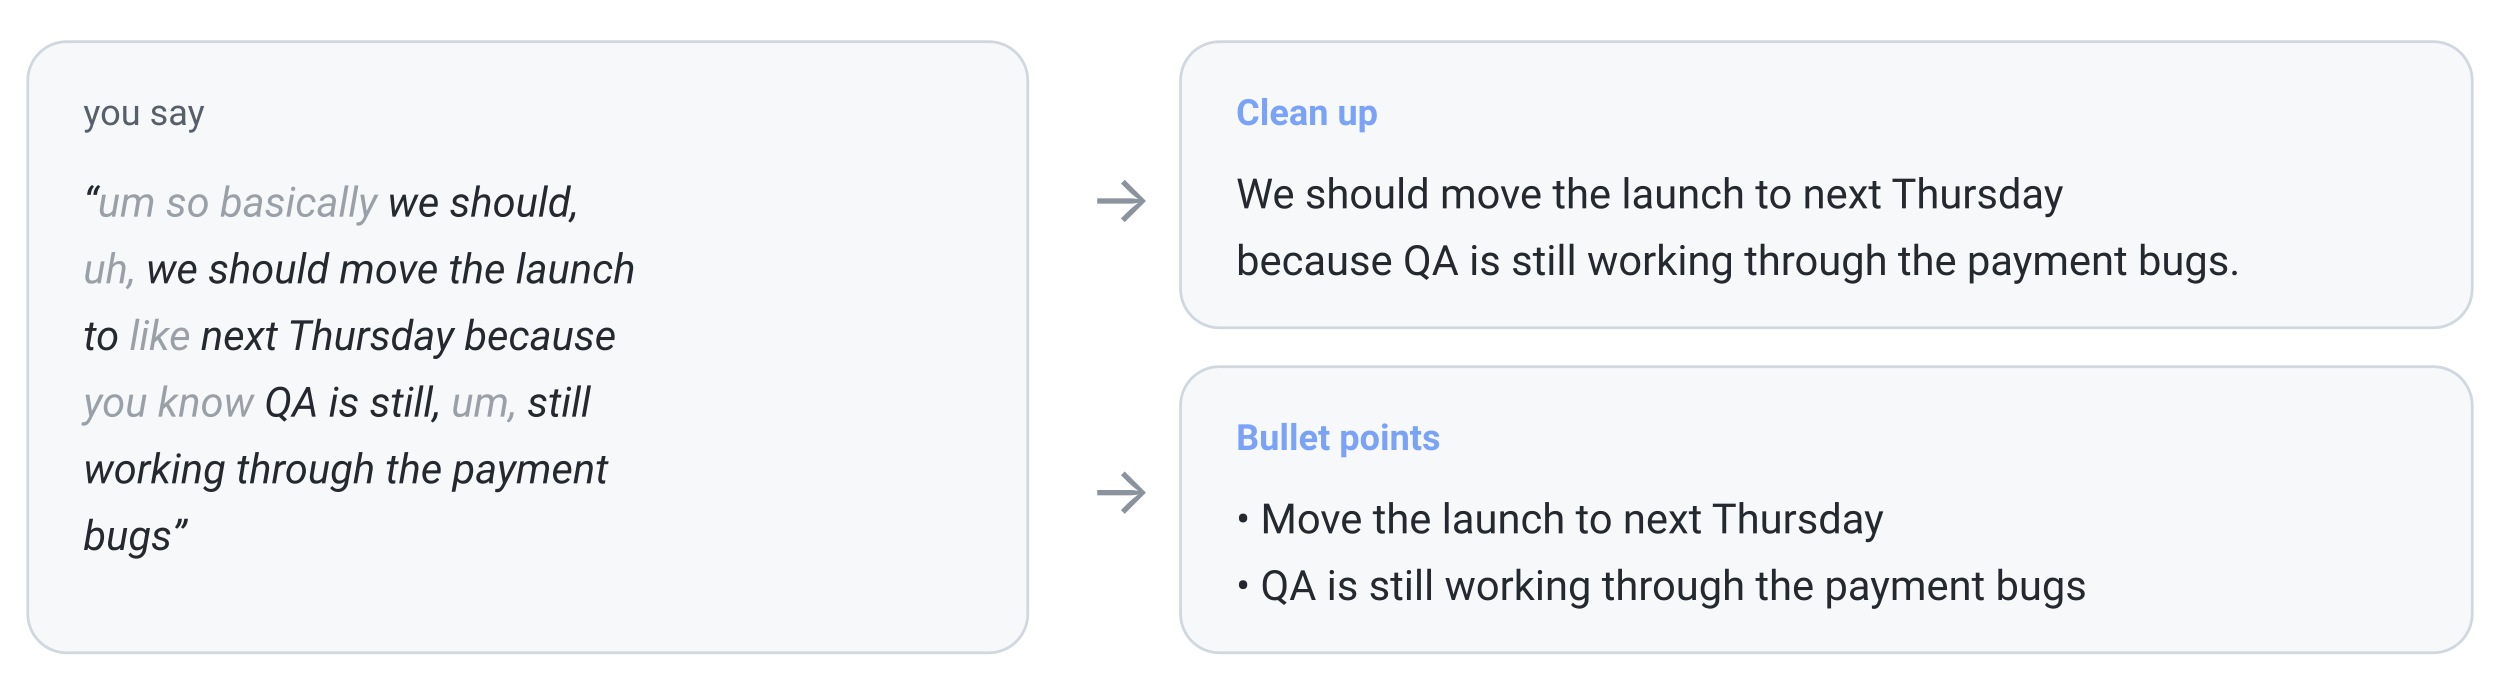
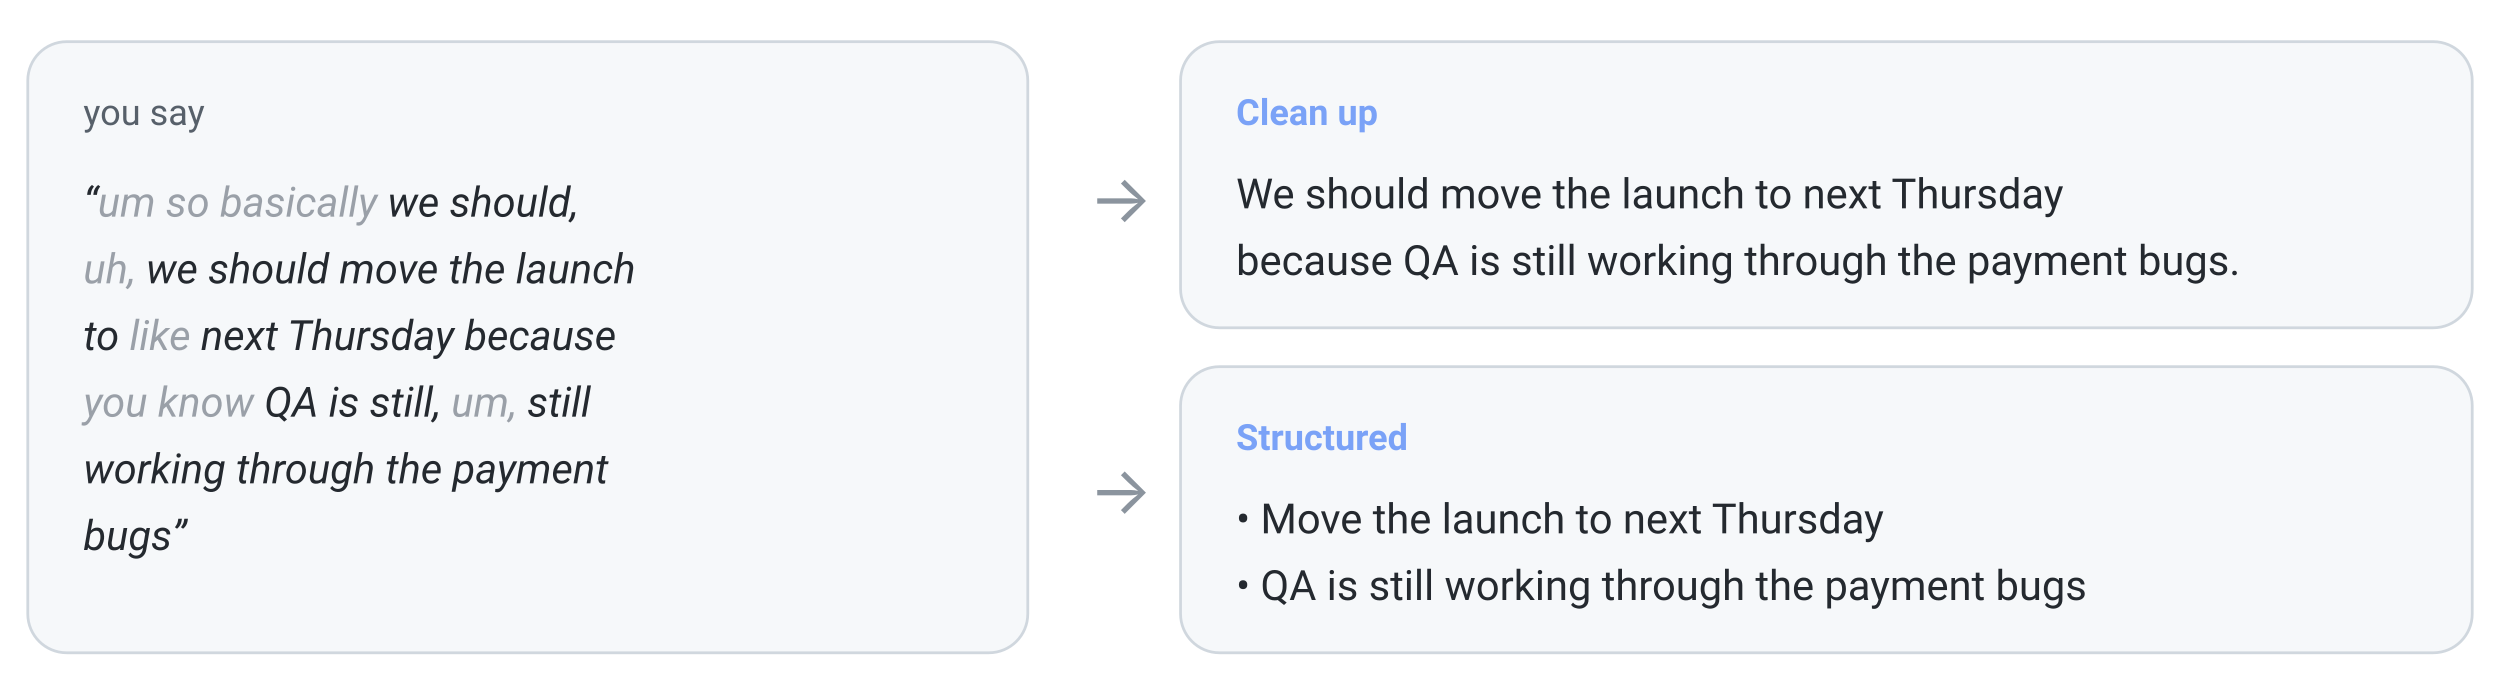
<svg xmlns="http://www.w3.org/2000/svg" viewBox="0 0 900 250" font-family="-apple-system, 'Segoe UI', Roboto, sans-serif">
  <g>
    <rect x="10" y="15" width="360" height="220" rx="14" fill="#f6f8fa" stroke="#d0d7de" />
    <text x="30" y="45" font-size="13" fill="#57606a">you say</text>
    <text x="30" y="78" font-size="15" fill="#24292f" font-style="italic">“<tspan fill="#9aa0a8">um so basically</tspan> we should,</text>
    <text x="30" y="102" font-size="15" fill="#24292f" font-style="italic">
      <tspan fill="#9aa0a8">uh,</tspan> we should move the launch</text>
    <text x="30" y="126" font-size="15" fill="#24292f" font-style="italic">to <tspan fill="#9aa0a8">like</tspan> next Thursday because</text>
    <text x="30" y="150" font-size="15" fill="#24292f" font-style="italic">
      <tspan fill="#9aa0a8">you know</tspan> QA is still, <tspan fill="#9aa0a8">um,</tspan> still</text>
    <text x="30" y="174" font-size="15" fill="#24292f" font-style="italic">working through the payment</text>
    <text x="30" y="198" font-size="15" fill="#24292f" font-style="italic">bugs”</text>
  </g>
  <text x="392" y="80" font-size="24" fill="#8b949e">→</text>
  <text x="392" y="185" font-size="24" fill="#8b949e">→</text>
  <g>
    <rect x="425" y="15" width="465" height="103" rx="14" fill="#f6f8fa" stroke="#d0d7de" />
    <text x="445" y="45" font-size="13" fill="#7aa2f7" font-weight="600">Clean up</text>
    <text x="445" y="75" font-size="15" fill="#24292f">We should move the launch to next Thursday</text>
    <text x="445" y="99" font-size="15" fill="#24292f">because QA is still working through the payment bugs.</text>
  </g>
  <g>
    <rect x="425" y="132" width="465" height="103" rx="14" fill="#f6f8fa" stroke="#d0d7de" />
-     <text x="445" y="162" font-size="13" fill="#7aa2f7" font-weight="600">Bullet points</text>
+     <text x="445" y="162" font-size="13" fill="#7aa2f7" font-weight="600">Structured</text>
    <text x="445" y="192" font-size="15" fill="#24292f">•  Move the launch to next Thursday</text>
    <text x="445" y="216" font-size="15" fill="#24292f">•  QA is still working through the payment bugs</text>
  </g>
</svg>
